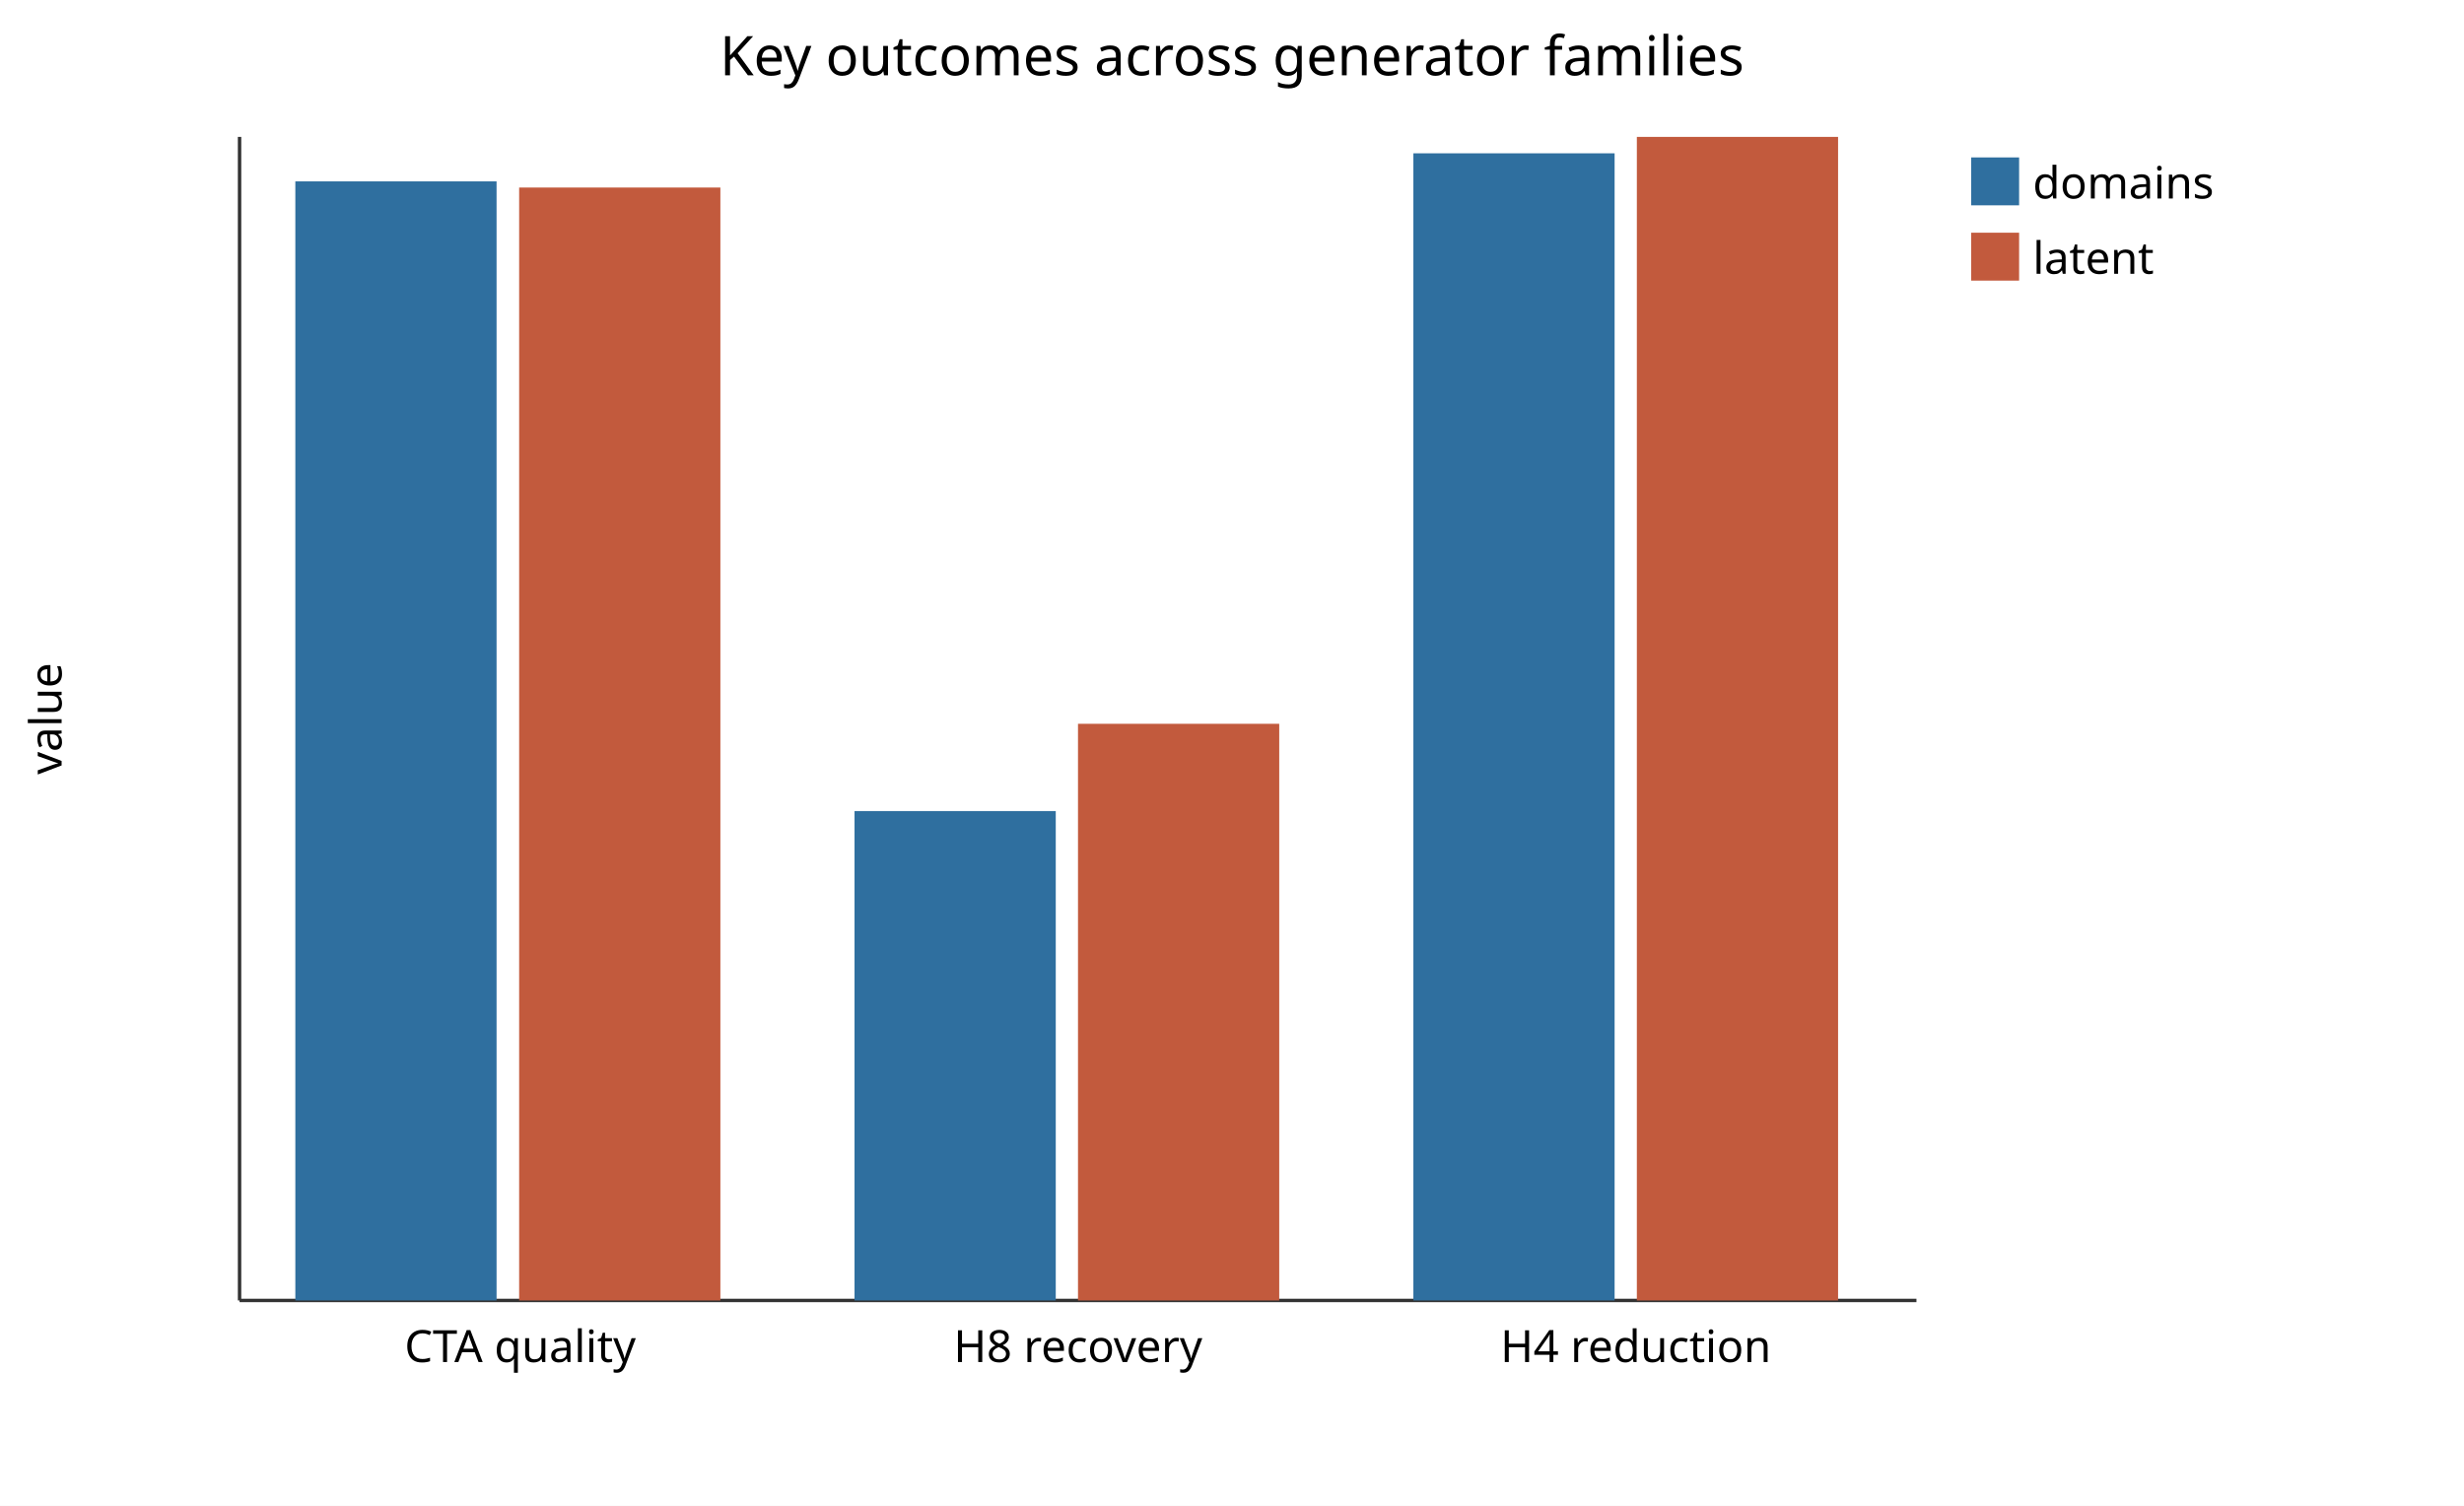
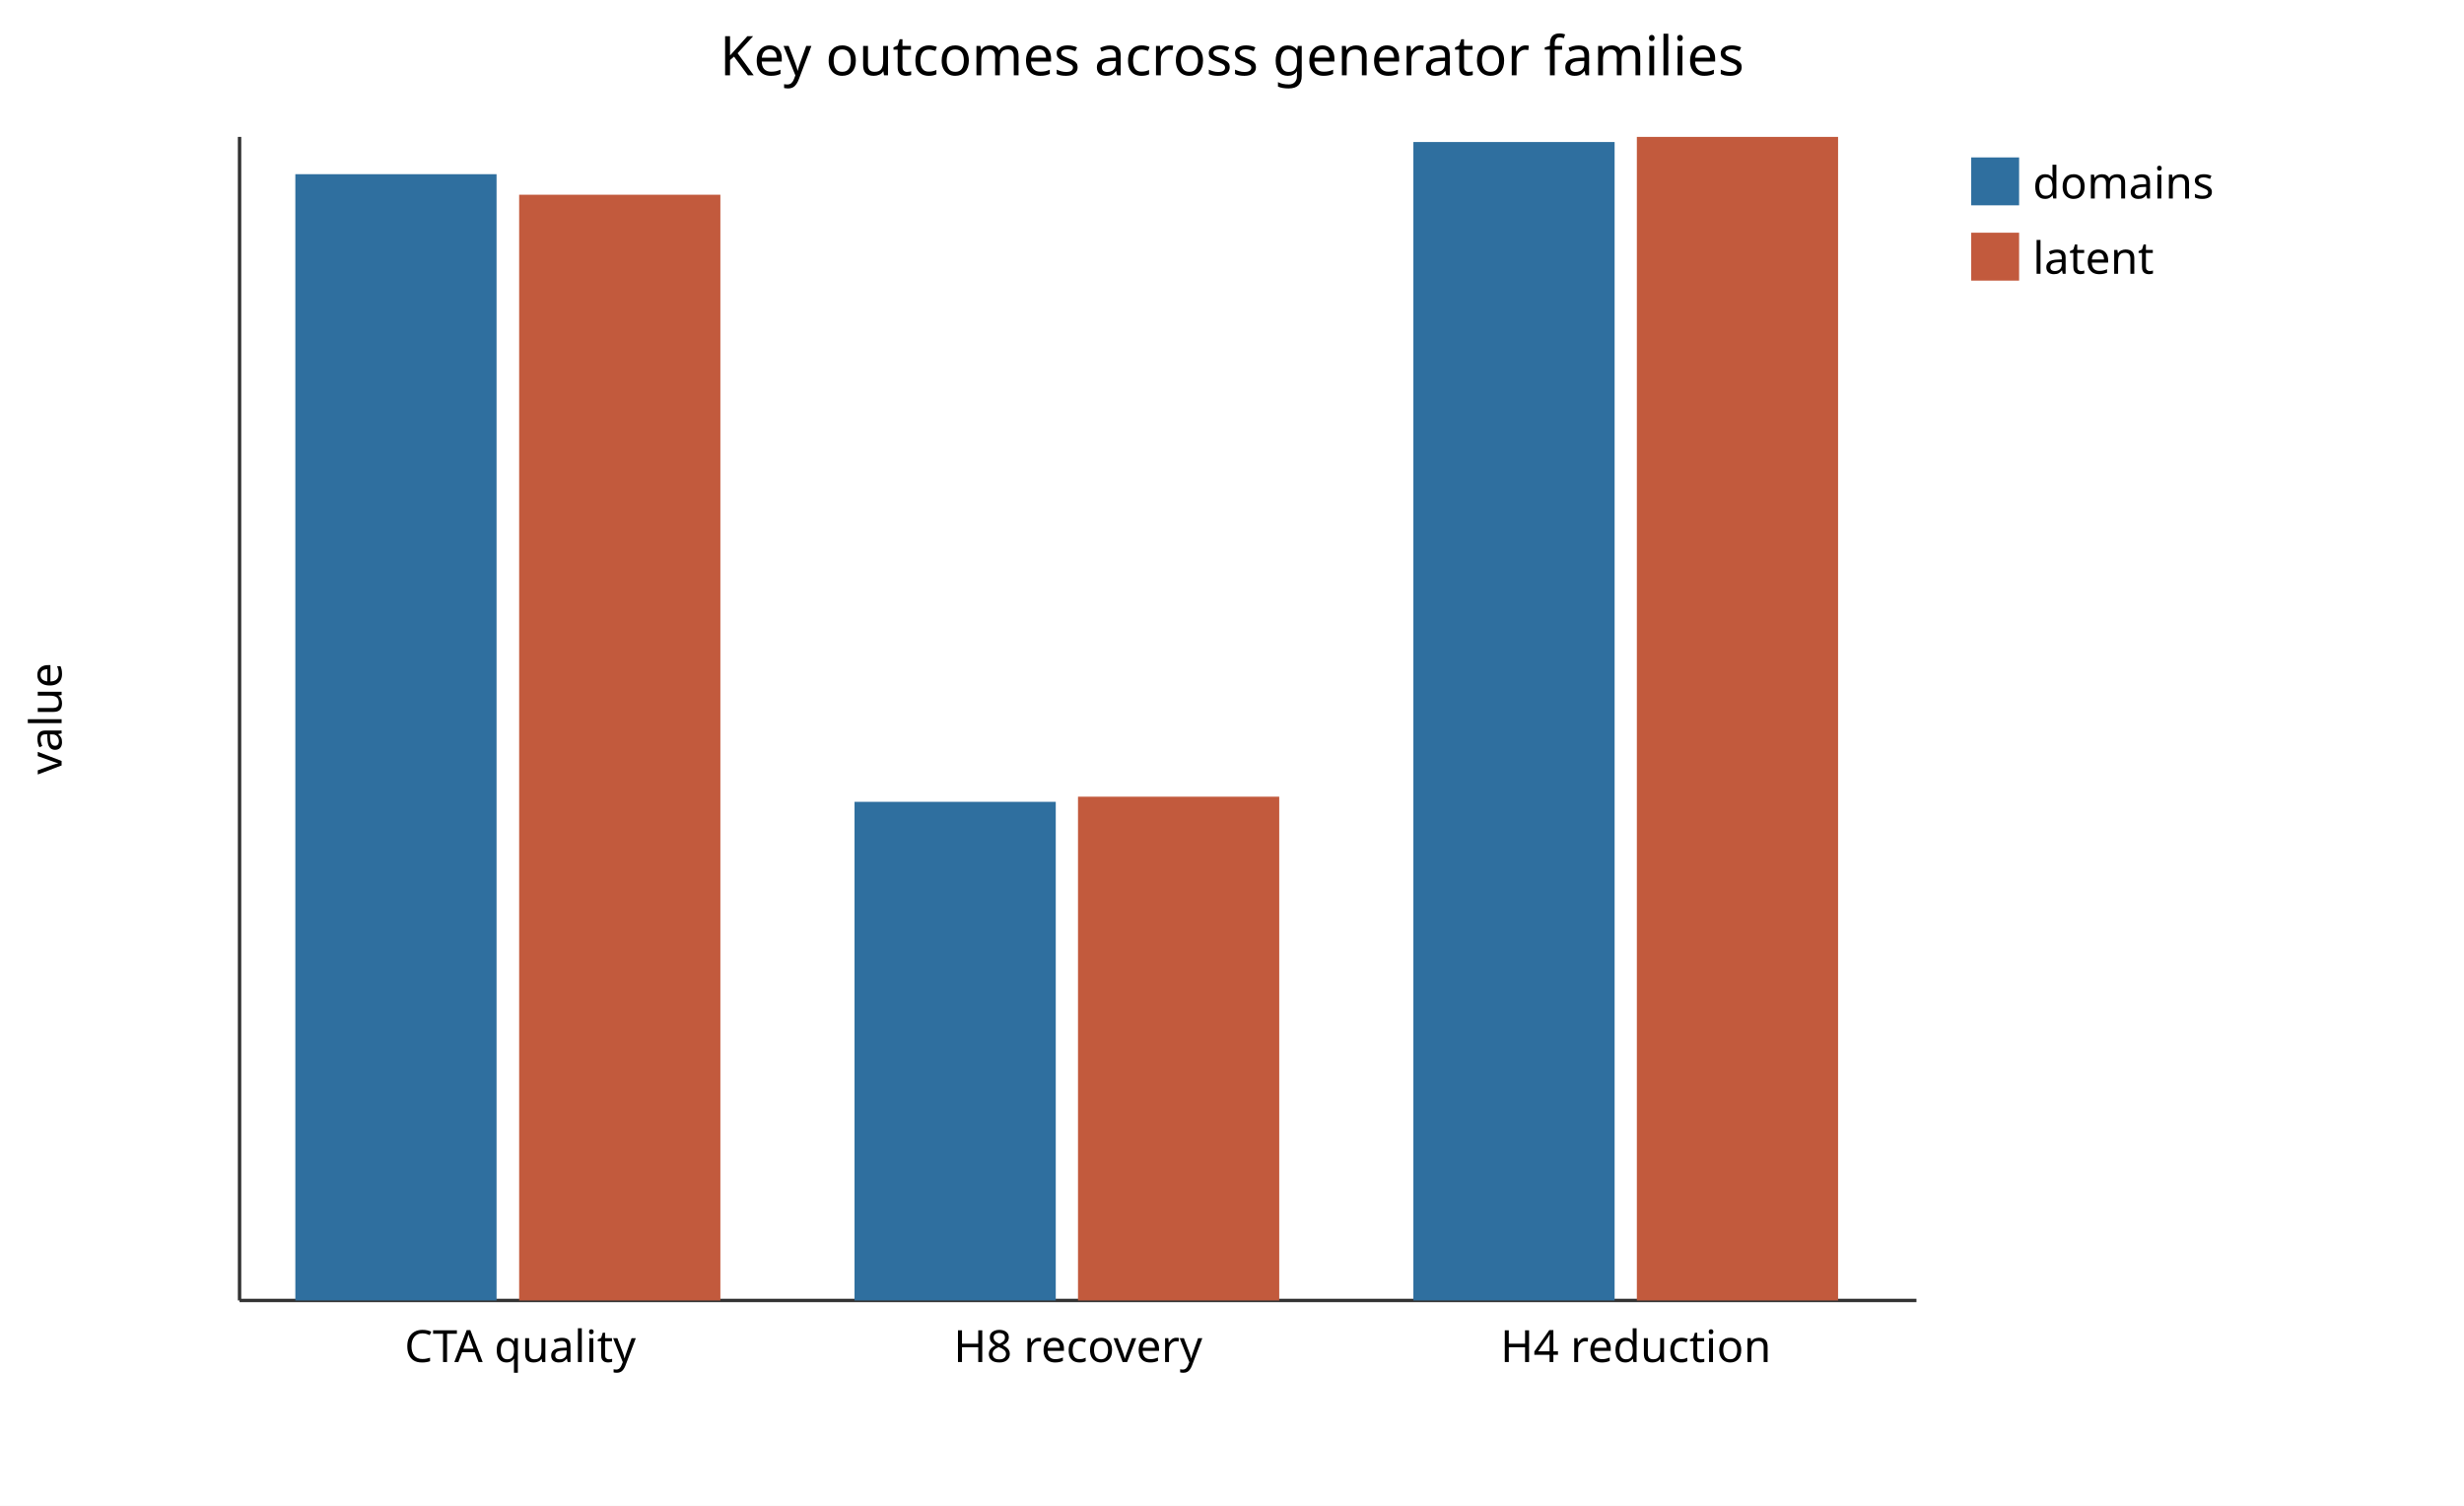
<svg xmlns="http://www.w3.org/2000/svg" width="720" height="440" viewBox="0 0 720 440" font-family="sans-serif" font-size="13">
  <rect width="720" height="440" fill="white" />
  <text x="360" y="22" text-anchor="middle" font-size="16">Key outcomes across generator families</text>
  <line x1="70" y1="380.0" x2="560" y2="380.0" stroke="#333" />
  <line x1="70" y1="380" x2="70" y2="40" stroke="#333" />
  <text x="18" y="210" text-anchor="middle" transform="rotate(-90 18 210)">value</text>
-   <rect x="86.3" y="53.0" width="58.8" height="327.0" fill="#2f6f9f" />
-   <rect x="151.7" y="54.8" width="58.8" height="325.2" fill="#c25a3d" />
+   <rect x="86.3" y="50.9" width="58.8" height="329.1" fill="#2f6f9f" />
+   <rect x="151.7" y="56.9" width="58.8" height="323.1" fill="#c25a3d" />
  <text x="152" y="398" text-anchor="middle">CTA quality</text>
-   <rect x="249.7" y="237.0" width="58.8" height="143.0" fill="#2f6f9f" />
-   <rect x="315.0" y="211.5" width="58.8" height="168.5" fill="#c25a3d" />
+   <rect x="249.7" y="234.3" width="58.8" height="145.7" fill="#2f6f9f" />
+   <rect x="315.0" y="232.8" width="58.8" height="147.2" fill="#c25a3d" />
  <text x="315" y="398" text-anchor="middle">H8 recovery</text>
-   <rect x="413.0" y="44.8" width="58.8" height="335.2" fill="#2f6f9f" />
+   <rect x="413.0" y="41.5" width="58.8" height="338.5" fill="#2f6f9f" />
  <rect x="478.3" y="40.0" width="58.8" height="340.0" fill="#c25a3d" />
  <text x="478" y="398" text-anchor="middle">H4 reduction</text>
  <rect x="576" y="46" width="14" height="14" fill="#2f6f9f" />
  <text x="594" y="58">domains</text>
  <rect x="576" y="68" width="14" height="14" fill="#c25a3d" />
  <text x="594" y="80">latent</text>
</svg>
